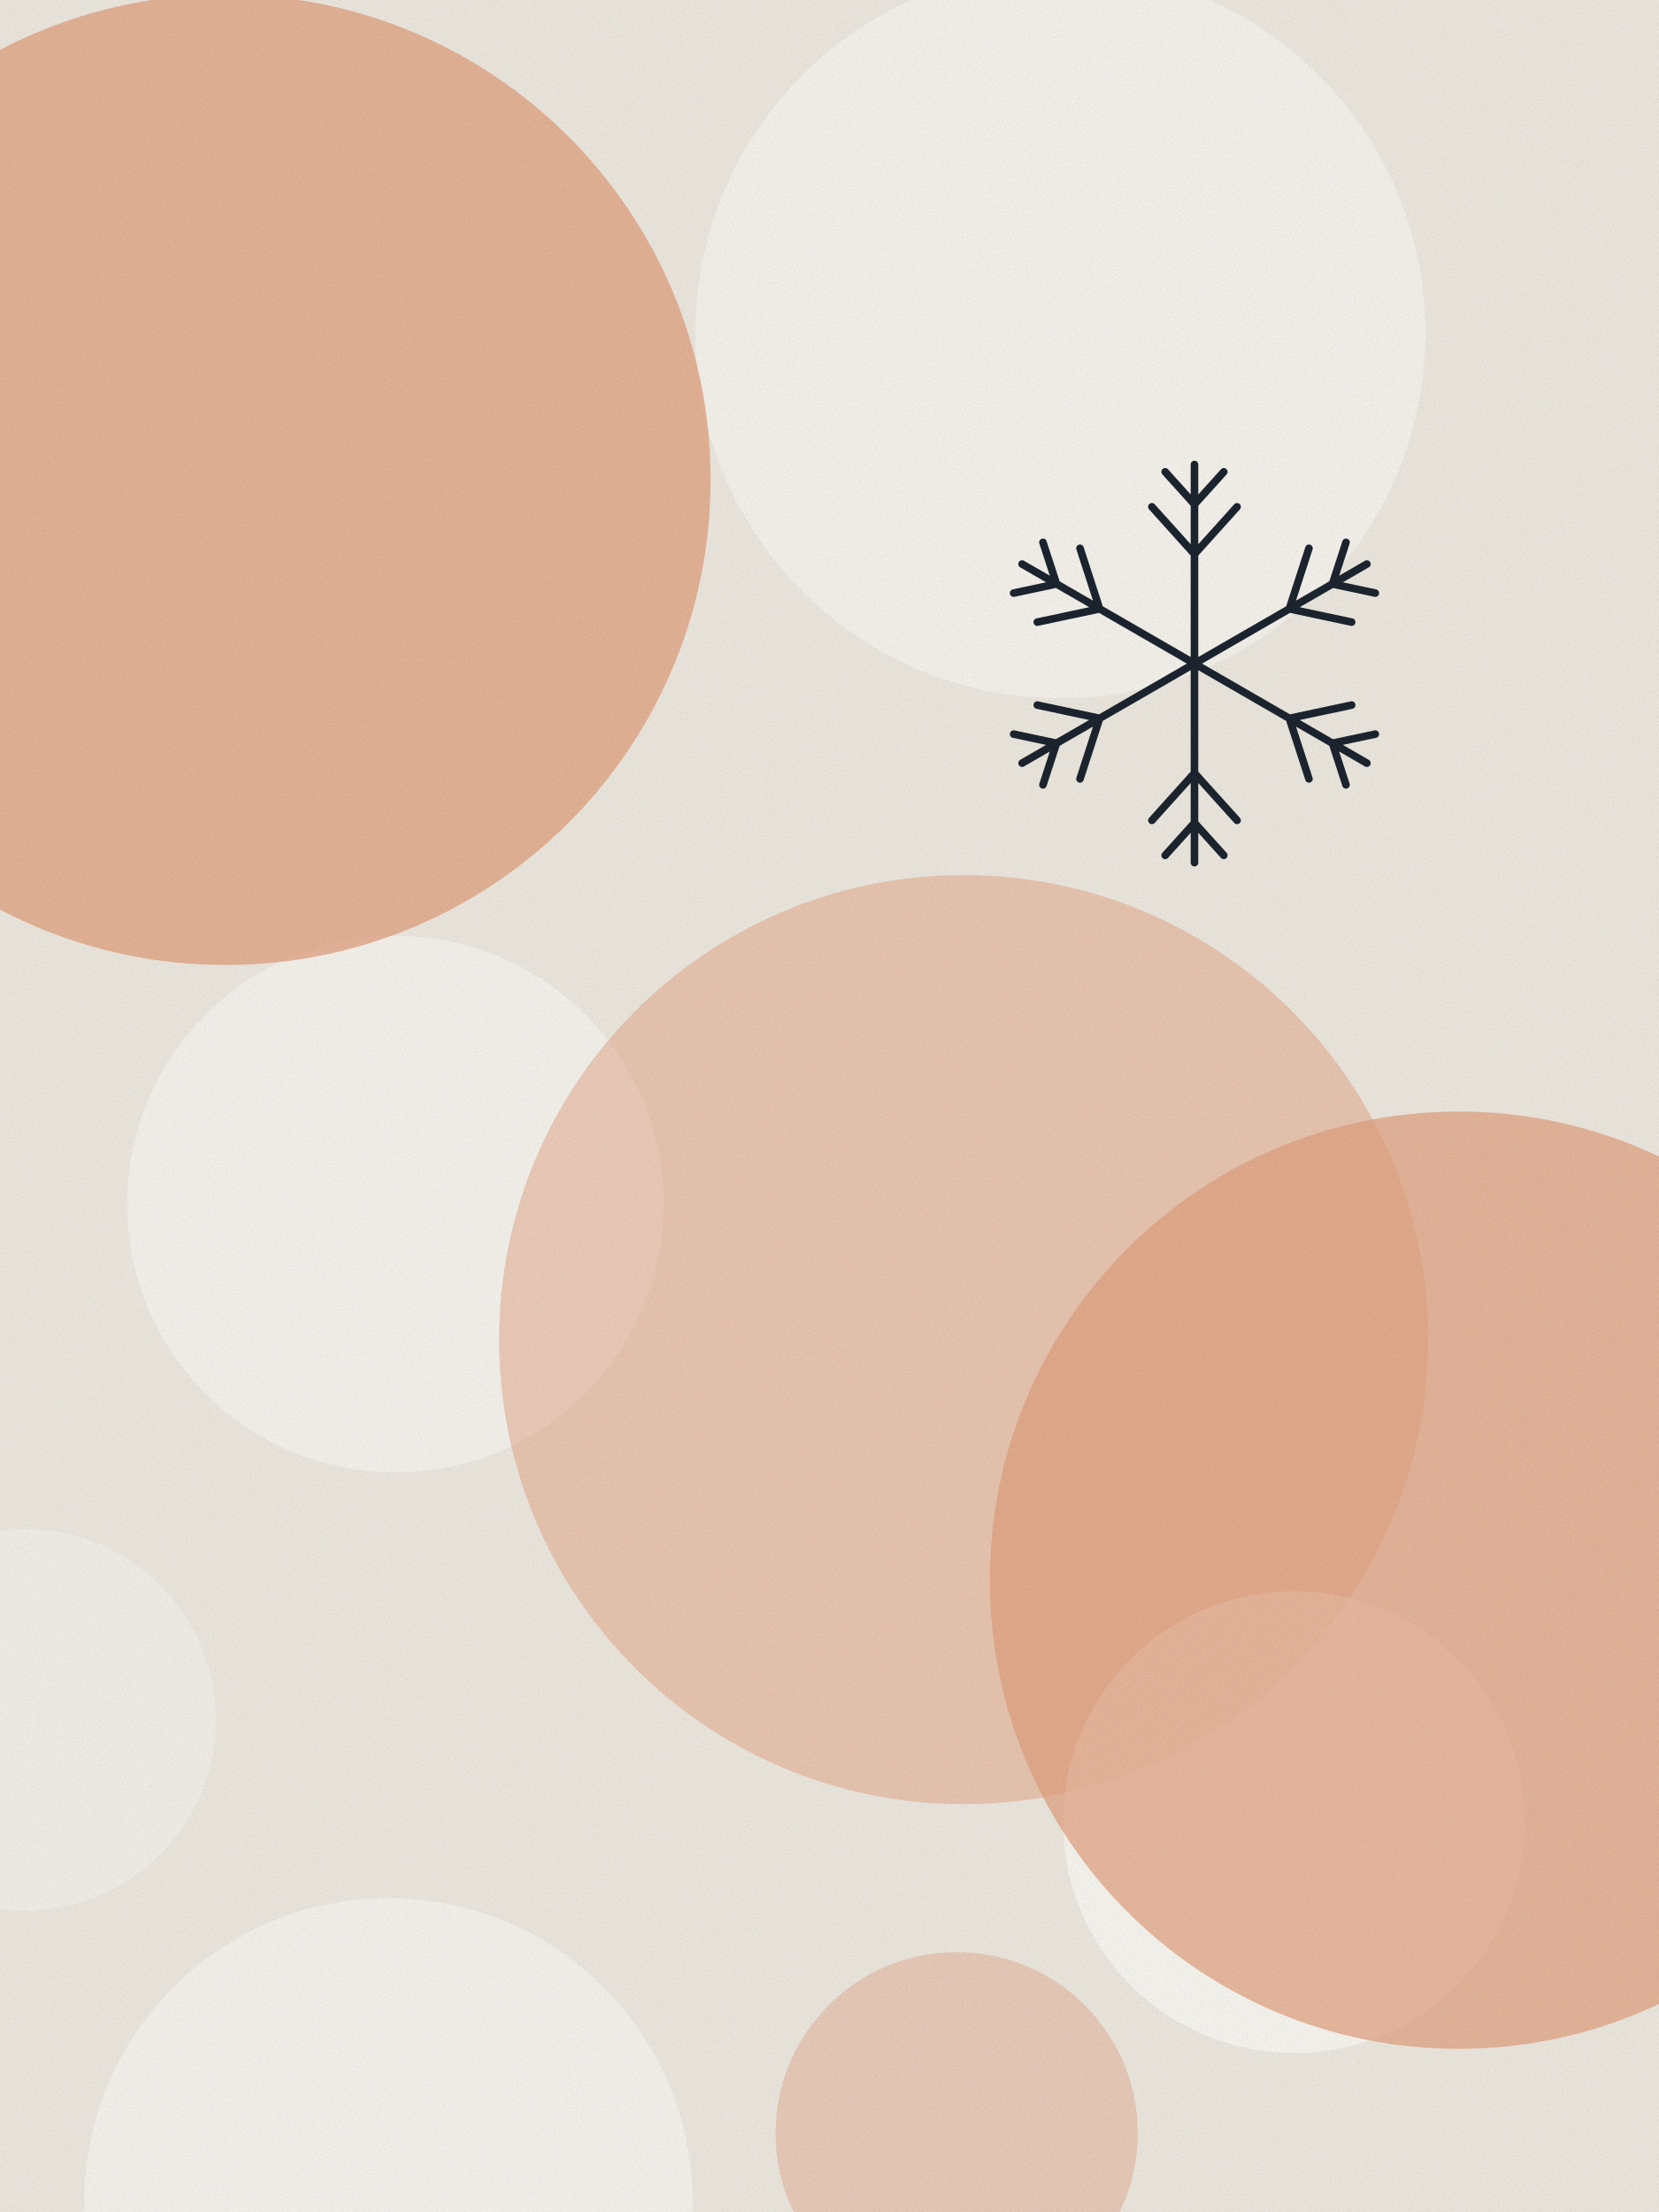
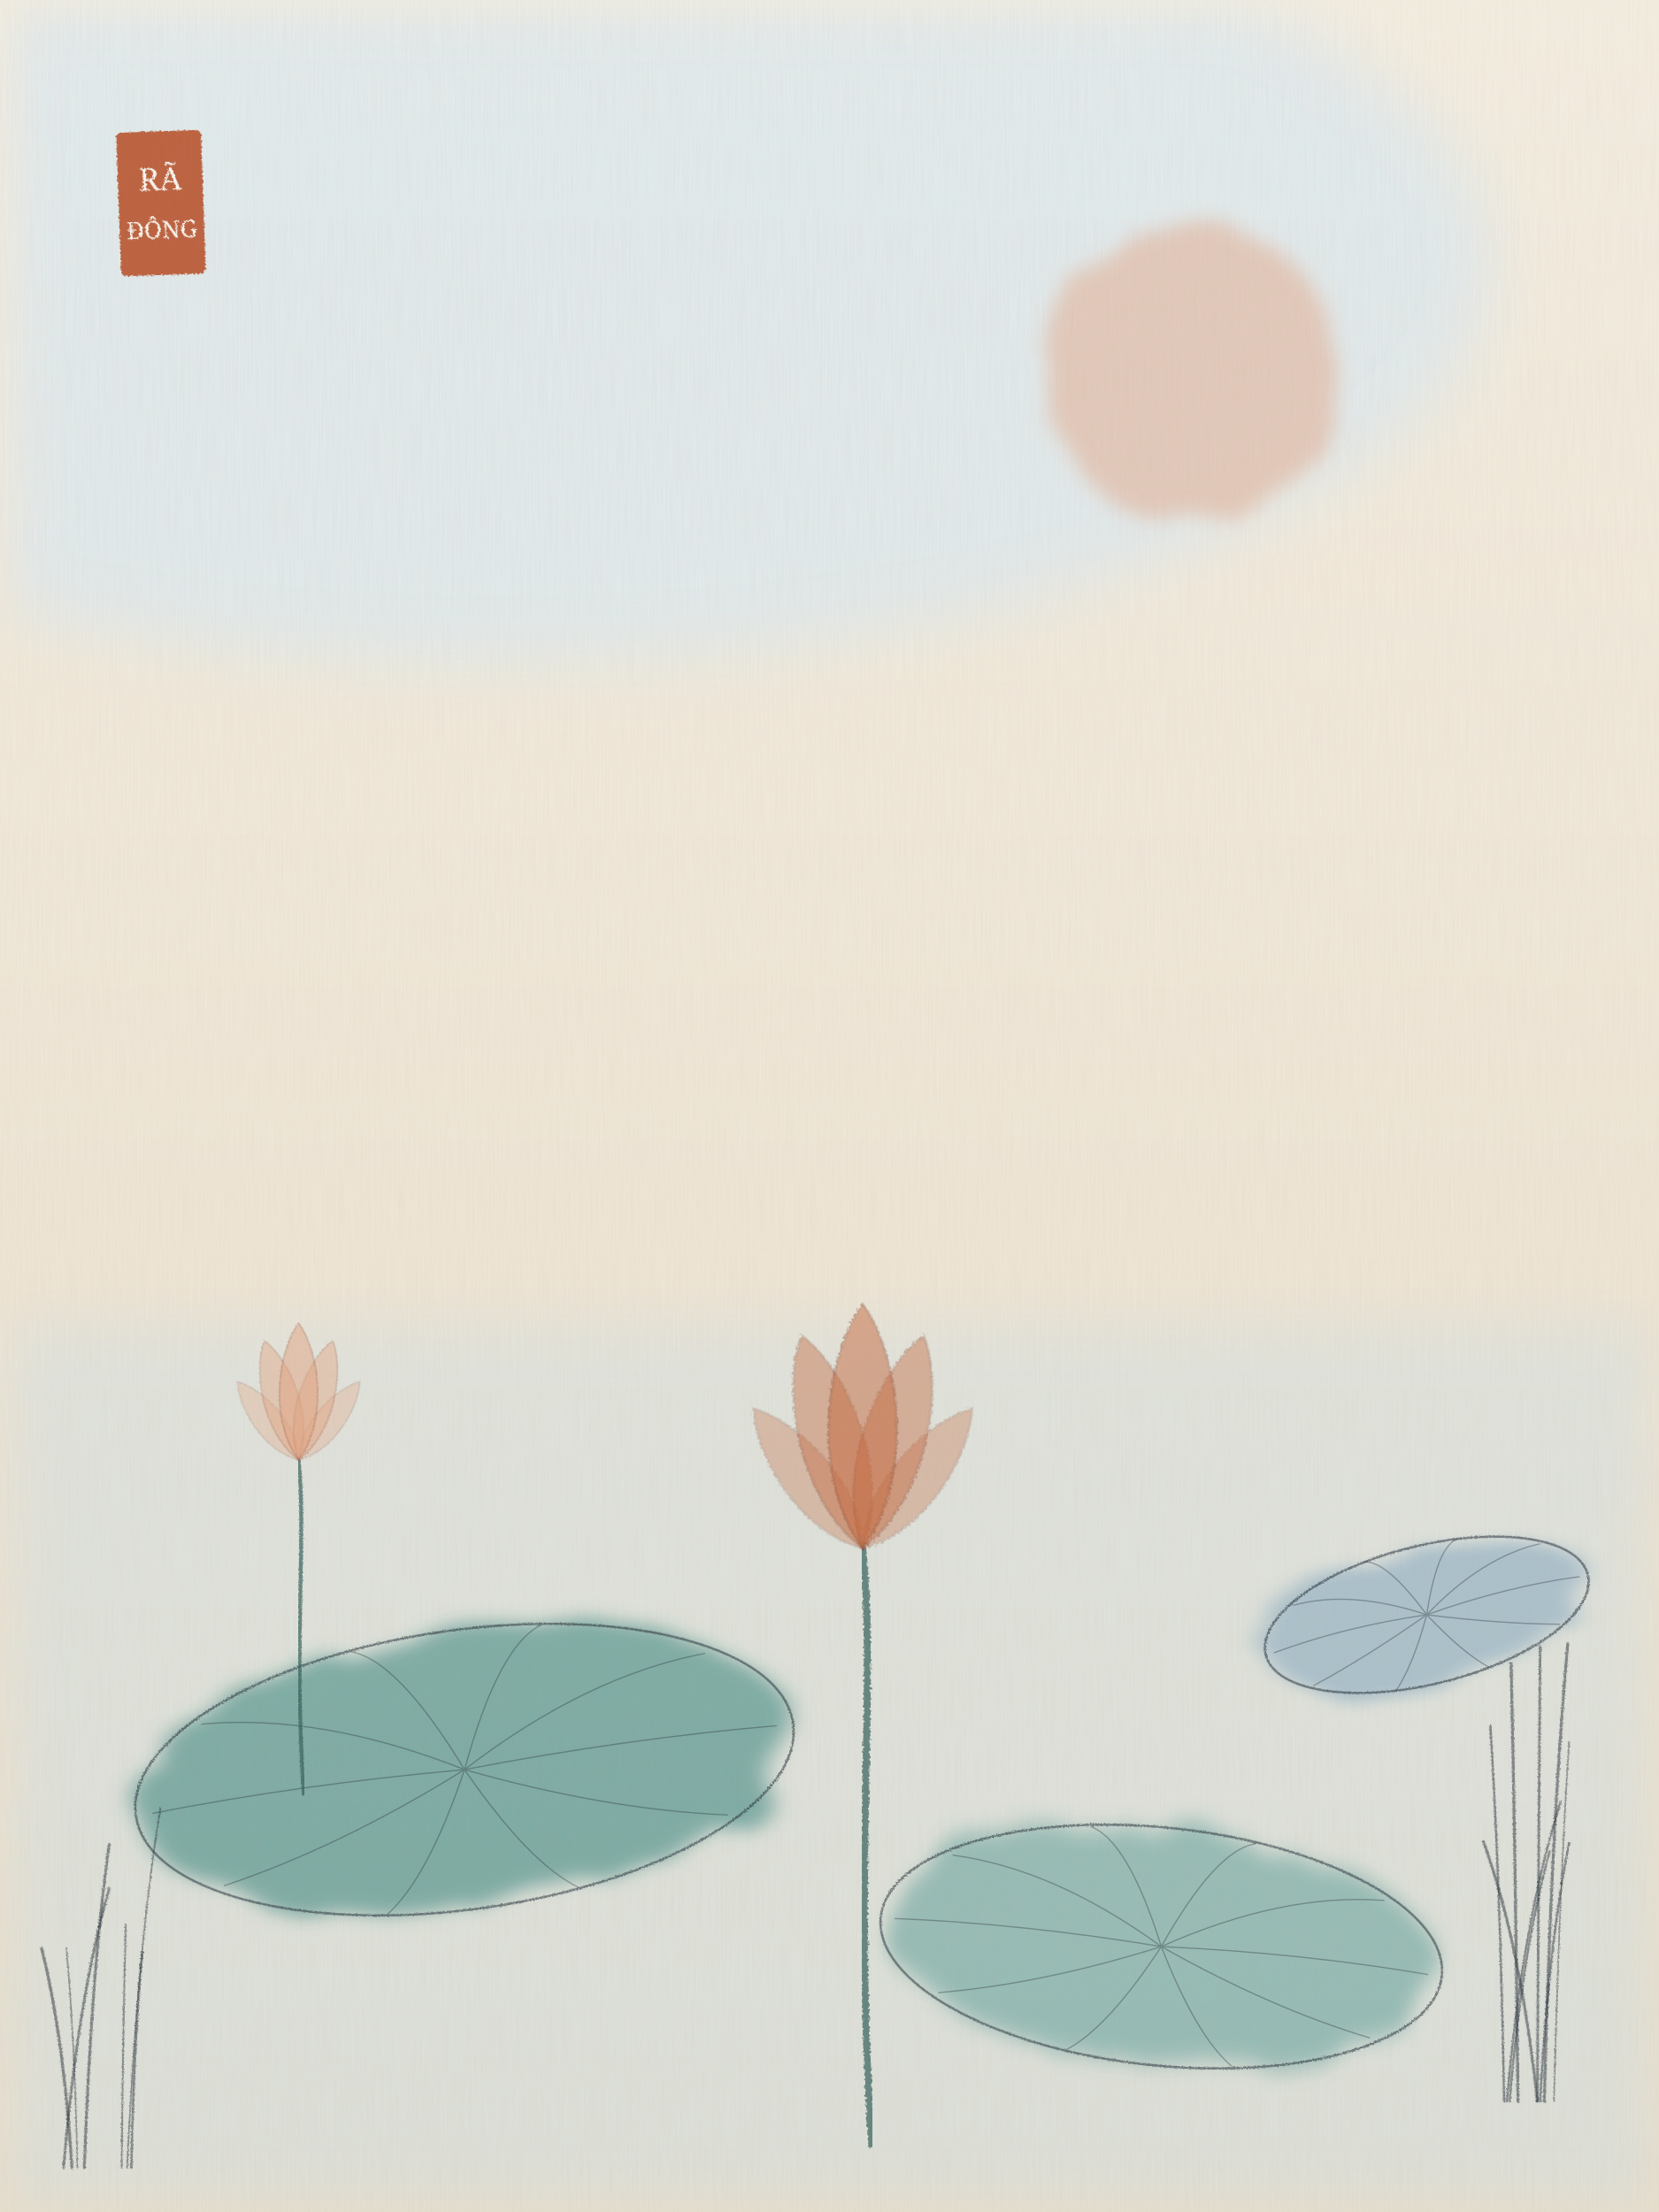
- <svg xmlns="http://www.w3.org/2000/svg" viewBox="0 0 1200 1600">
+ <svg xmlns="http://www.w3.org/2000/svg" width="1200" height="1600" viewBox="0 0 1200 1600">
  <defs>
-     <filter id="p">
-       <feTurbulence type="fractalNoise" baseFrequency=".8" numOctaves="2" seed="3" />
-       <feColorMatrix values="0 0 0 0 0  0 0 0 0 0  0 0 0 0 0  0 0 0 .08 0" />
+     <filter id="wash" x="-20%" y="-20%" width="140%" height="140%">
+       <feTurbulence type="fractalNoise" baseFrequency=".012" numOctaves="3" seed="3" />
+       <feDisplacementMap in="SourceGraphic" scale="38" />
+       <feGaussianBlur stdDeviation="7" />
+     </filter>
+     <filter id="mist" x="-20%" y="-50%" width="140%" height="200%">
+       <feGaussianBlur stdDeviation="22" />
+     </filter>
+     <filter id="ink" x="-5%" y="-5%" width="110%" height="110%">
+       <feTurbulence type="fractalNoise" baseFrequency=".9" numOctaves="1" seed="3" />
+       <feDisplacementMap in="SourceGraphic" scale="2.2" />
+     </filter>
+     <filter id="silk">
+       <feTurbulence type="fractalNoise" baseFrequency=".75 .02" numOctaves="2" seed="3" />
+       <feColorMatrix values="0 0 0 0 .45  0 0 0 0 .38  0 0 0 0 .28  0 0 0 .10 0" />
      <feComposite in2="SourceGraphic" operator="in" />
    </filter>
+     <linearGradient id="bg" x1="0" y1="0" x2="0" y2="1">
+       <stop offset="0" stop-color="#f4eee2" />
+       <stop offset=".55" stop-color="#efe6d6" />
+       <stop offset="1" stop-color="#e9dfcd" />
+     </linearGradient>
  </defs>
-   <rect width="1200" height="1600" fill="#efeae1" />
-   <circle cx="286" cy="871" r="194" fill="#fffdf9" opacity="0.59" />
-   <circle cx="697" cy="969" r="336" fill="#e3a17f" opacity="0.48" />
-   <circle cx="281" cy="1593" r="220" fill="#fffdf9" opacity="0.59" />
-   <circle cx="767" cy="241" r="264" fill="#fffdf9" opacity="0.54" />
-   <circle cx="18" cy="1244" r="138" fill="#fffdf9" opacity="0.37" />
-   <circle cx="936" cy="1318" r="167" fill="#fffdf9" opacity="0.71" />
-   <circle cx="1055" cy="1143" r="339" fill="#e3a17f" opacity="0.71" />
-   <circle cx="692" cy="1543" r="131" fill="#e3a17f" opacity="0.40" />
-   <circle cx="163" cy="347" r="351" fill="#e3a17f" opacity="0.74" />
-   <g transform="translate(864 480)">
-     <path d="M0.0 0.0L0.0 -144.0M0.0 -79.2l-30.8 -34.2M0.0 -79.2l30.8 -34.2M0.0 -115.2l-21.2 -23.5M0.0 -115.2l21.2 -23.5M0.0 0.0L124.7 -72.0M68.6 -39.6l14.2 -43.8M68.6 -39.6l45.1 9.6M99.8 -57.6l9.8 -30.1M99.8 -57.6l31.0 6.6M0.0 0.0L124.7 72.0M68.6 39.6l45.1 -9.6M68.6 39.6l14.2 43.8M99.8 57.6l31.0 -6.6M99.8 57.6l9.8 30.1M0.0 0.0L0.0 144.0M0.0 79.2l30.8 34.2M0.0 79.2l-30.8 34.2M0.0 115.2l21.2 23.5M0.0 115.2l-21.2 23.5M0.0 0.0L-124.7 72.0M-68.6 39.6l-14.2 43.8M-68.6 39.6l-45.1 -9.6M-99.8 57.6l-9.8 30.1M-99.8 57.6l-31.0 -6.6M0.0 0.0L-124.7 -72.0M-68.6 -39.6l-45.1 9.6M-68.6 -39.6l-14.2 -43.8M-99.8 -57.6l-31.0 6.6M-99.8 -57.6l-9.8 -30.1" fill="none" stroke="#1c2530" stroke-width="5.5" stroke-linecap="round" />
+   <rect width="1200" height="1600" fill="url(#bg)" />
+   <ellipse cx="360" cy="192" rx="720" ry="288" fill="#dbe9f2" opacity=".7" filter="url(#mist)" />
+   <circle cx="864" cy="272" r="108" fill="#e3a17f" opacity=".45" filter="url(#wash)" />
+   <rect x="-40" y="960" width="1280" height="672" fill="#cfe0e6" opacity=".45" filter="url(#mist)" />
+   <g transform="translate(336 1280.0) rotate(-8)">
+     <ellipse rx="240.0" ry="101" fill="#2f8079" opacity="0.55" filter="url(#wash)" />
+     <ellipse rx="240.0" ry="101" fill="none" stroke="#1c2530" stroke-width="1.6" opacity=".55" filter="url(#ink)" />
+     <g stroke="#1c2530" stroke-width=".9" fill="none" opacity=".35">
+       <path d="M0 0 Q120 -6 228 0" />
+       <path d="M0 0 Q97 43 184 59" />
+       <path d="M0 0 Q37 74 70 96" />
+       <path d="M0 0 Q-37 74 -70 96" />
+       <path d="M0 0 Q-97 43 -184 59" />
+       <path d="M0 0 Q-120 -6 -228 0" />
+       <path d="M0 0 Q-97 -55 -184 -59" />
+       <path d="M0 0 Q-37 -86 -70 -96" />
+       <path d="M0 0 Q37 -86 70 -96" />
+       <path d="M0 0 Q97 -55 184 -59" />
+     </g>
  </g>
-   <rect width="1200" height="1600" fill="#fff" filter="url(#p)" />
+   <g transform="translate(840.0 1408.0) rotate(6)">
+     <ellipse rx="204" ry="86" fill="#3f8f8a" opacity="0.45" filter="url(#wash)" />
+     <ellipse rx="204" ry="86" fill="none" stroke="#1c2530" stroke-width="1.6" opacity=".55" filter="url(#ink)" />
+     <g stroke="#1c2530" stroke-width=".9" fill="none" opacity=".35">
+       <path d="M0 0 Q102 -6 194 0" />
+       <path d="M0 0 Q83 36 157 50" />
+       <path d="M0 0 Q32 62 60 81" />
+       <path d="M0 0 Q-32 62 -60 81" />
+       <path d="M0 0 Q-83 36 -157 50" />
+       <path d="M0 0 Q-102 -6 -194 0" />
+       <path d="M0 0 Q-83 -48 -157 -50" />
+       <path d="M0 0 Q-32 -74 -60 -81" />
+       <path d="M0 0 Q32 -74 60 -81" />
+       <path d="M0 0 Q83 -48 157 -50" />
+     </g>
+   </g>
+   <g transform="translate(1032.0 1168.0) rotate(-14)">
+     <ellipse rx="120.0" ry="50" fill="#5b8fb5" opacity="0.4" filter="url(#wash)" />
+     <ellipse rx="120.0" ry="50" fill="none" stroke="#1c2530" stroke-width="1.6" opacity=".55" filter="url(#ink)" />
+     <g stroke="#1c2530" stroke-width=".9" fill="none" opacity=".35">
+       <path d="M0 0 Q60 -6 114 0" />
+       <path d="M0 0 Q49 19 92 30" />
+       <path d="M0 0 Q19 34 35 48" />
+       <path d="M0 0 Q-19 34 -35 48" />
+       <path d="M0 0 Q-49 19 -92 30" />
+       <path d="M0 0 Q-60 -6 -114 0" />
+       <path d="M0 0 Q-49 -31 -92 -30" />
+       <path d="M0 0 Q-19 -46 -35 -48" />
+       <path d="M0 0 Q19 -46 35 -48" />
+       <path d="M0 0 Q49 -31 92 -30" />
+     </g>
+   </g>
+   <g transform="translate(624.0 1120.0) scale(1.666667)">
+     <path d="M0 0 C6 60 -4 140 4 260" stroke="#2f5d57" stroke-width="3" fill="none" opacity=".7" filter="url(#ink)" />
+     <path d="M0 0 C-18 -24 -11 -62 0 -77 C11 -62 18 -24 0 0Z" transform="rotate(-38)" fill="#c4643a" opacity="0.32" stroke="#7a3a22" stroke-width="1.2" stroke-opacity=".5" filter="url(#ink)" />
+     <path d="M0 0 C-18 -24 -11 -62 0 -77 C11 -62 18 -24 0 0Z" transform="rotate(38)" fill="#c4643a" opacity="0.32" stroke="#7a3a22" stroke-width="1.2" stroke-opacity=".5" filter="url(#ink)" />
+     <path d="M0 0 C-22 -30 -14 -78 0 -96 C14 -78 22 -30 0 0Z" transform="rotate(-16)" fill="#c4643a" opacity="0.42" stroke="#7a3a22" stroke-width="1.2" stroke-opacity=".5" filter="url(#ink)" />
+     <path d="M0 0 C-22 -30 -14 -78 0 -96 C14 -78 22 -30 0 0Z" transform="rotate(16)" fill="#c4643a" opacity="0.42" stroke="#7a3a22" stroke-width="1.2" stroke-opacity=".5" filter="url(#ink)" />
+     <path d="M0 0 C-24 -33 -15 -86 0 -106 C15 -86 24 -33 0 0Z" transform="rotate(0)" fill="#c4643a" opacity="0.49" stroke="#7a3a22" stroke-width="1.2" stroke-opacity=".5" filter="url(#ink)" />
+   </g>
+   <g transform="translate(216.0 1056.0) scale(0.9333333)">
+     <path d="M0 0 C6 60 -4 140 4 260" stroke="#2f5d57" stroke-width="3" fill="none" opacity=".7" filter="url(#ink)" />
+     <path d="M0 0 C-18 -24 -11 -62 0 -77 C11 -62 18 -24 0 0Z" transform="rotate(-38)" fill="#e3a17f" opacity="0.32" stroke="#7a3a22" stroke-width="1.2" stroke-opacity=".5" filter="url(#ink)" />
+     <path d="M0 0 C-18 -24 -11 -62 0 -77 C11 -62 18 -24 0 0Z" transform="rotate(38)" fill="#e3a17f" opacity="0.32" stroke="#7a3a22" stroke-width="1.2" stroke-opacity=".5" filter="url(#ink)" />
+     <path d="M0 0 C-22 -30 -14 -78 0 -96 C14 -78 22 -30 0 0Z" transform="rotate(-16)" fill="#e3a17f" opacity="0.42" stroke="#7a3a22" stroke-width="1.2" stroke-opacity=".5" filter="url(#ink)" />
+     <path d="M0 0 C-22 -30 -14 -78 0 -96 C14 -78 22 -30 0 0Z" transform="rotate(16)" fill="#e3a17f" opacity="0.42" stroke="#7a3a22" stroke-width="1.2" stroke-opacity=".5" filter="url(#ink)" />
+     <path d="M0 0 C-24 -33 -15 -86 0 -106 C15 -86 24 -33 0 0Z" transform="rotate(0)" fill="#e3a17f" opacity="0.49" stroke="#7a3a22" stroke-width="1.2" stroke-opacity=".5" filter="url(#ink)" />
+   </g>
+   <g filter="url(#ink)">
+     <path d="M1088 1520.0 Q1085 1357 1078 1248" stroke="#1c2530" stroke-width="1.6" fill="none" opacity=".5" stroke-linecap="round" />
+     <path d="M1112 1520.0 Q1100 1407 1073 1332" stroke="#1c2530" stroke-width="2.0" fill="none" opacity=".5" stroke-linecap="round" />
+     <path d="M1090 1520.0 Q1101 1390 1129 1303" stroke="#1c2530" stroke-width="1.5" fill="none" opacity=".5" stroke-linecap="round" />
+     <path d="M1124 1520.0 Q1128 1364 1135 1260" stroke="#1c2530" stroke-width="1.0" fill="none" opacity=".5" stroke-linecap="round" />
+     <path d="M1112 1520.0 Q1113 1323 1114 1191" stroke="#1c2530" stroke-width="1.8" fill="none" opacity=".5" stroke-linecap="round" />
+     <path d="M1114 1520.0 Q1120 1408 1135 1333" stroke="#1c2530" stroke-width="1.6" fill="none" opacity=".5" stroke-linecap="round" />
+     <path d="M1092 1520.0 Q1101 1411 1121 1339" stroke="#1c2530" stroke-width="1.5" fill="none" opacity=".5" stroke-linecap="round" />
+     <path d="M1117 1520.0 Q1122 1322 1134 1189" stroke="#1c2530" stroke-width="2.1" fill="none" opacity=".5" stroke-linecap="round" />
+     <path d="M1098 1520.0 Q1096 1330 1093 1203" stroke="#1c2530" stroke-width="2.1" fill="none" opacity=".5" stroke-linecap="round" />
+   </g>
+   <g filter="url(#ink)">
+     <path d="M56 1568.0 Q54 1473 48 1409" stroke="#1c2530" stroke-width="1.0" fill="none" opacity=".5" stroke-linecap="round" />
+     <path d="M46 1568.0 Q56 1447 79 1366" stroke="#1c2530" stroke-width="1.9" fill="none" opacity=".5" stroke-linecap="round" />
+     <path d="M88 1568.0 Q89 1462 91 1392" stroke="#1c2530" stroke-width="1.2" fill="none" opacity=".5" stroke-linecap="round" />
+     <path d="M52 1568.0 Q46 1472 30 1409" stroke="#1c2530" stroke-width="2.1" fill="none" opacity=".5" stroke-linecap="round" />
+     <path d="M92 1568.0 Q99 1412 116 1308" stroke="#1c2530" stroke-width="1.1" fill="none" opacity=".5" stroke-linecap="round" />
+     <path d="M61 1568.0 Q66 1427 79 1334" stroke="#1c2530" stroke-width="2.0" fill="none" opacity=".5" stroke-linecap="round" />
+     <path d="M95 1568.0 Q97 1474 103 1412" stroke="#1c2530" stroke-width="1.7" fill="none" opacity=".5" stroke-linecap="round" />
+   </g>
+   <rect width="1200" height="1600" fill="#fff" filter="url(#silk)" />
+   <g transform="translate(84 96.0) scale(1.333333) rotate(-2)" filter="url(#ink)">
+     <rect width="46" height="78" rx="3" fill="#b8532c" opacity=".88" />
+     <text x="23" y="32" text-anchor="middle" font-family="Georgia,serif" font-size="17" fill="#f7f4ee">RÃ</text>
+     <text x="23" y="58" text-anchor="middle" font-family="Georgia,serif" font-size="13" fill="#f7f4ee">ĐÔNG</text>
+   </g>
</svg>
